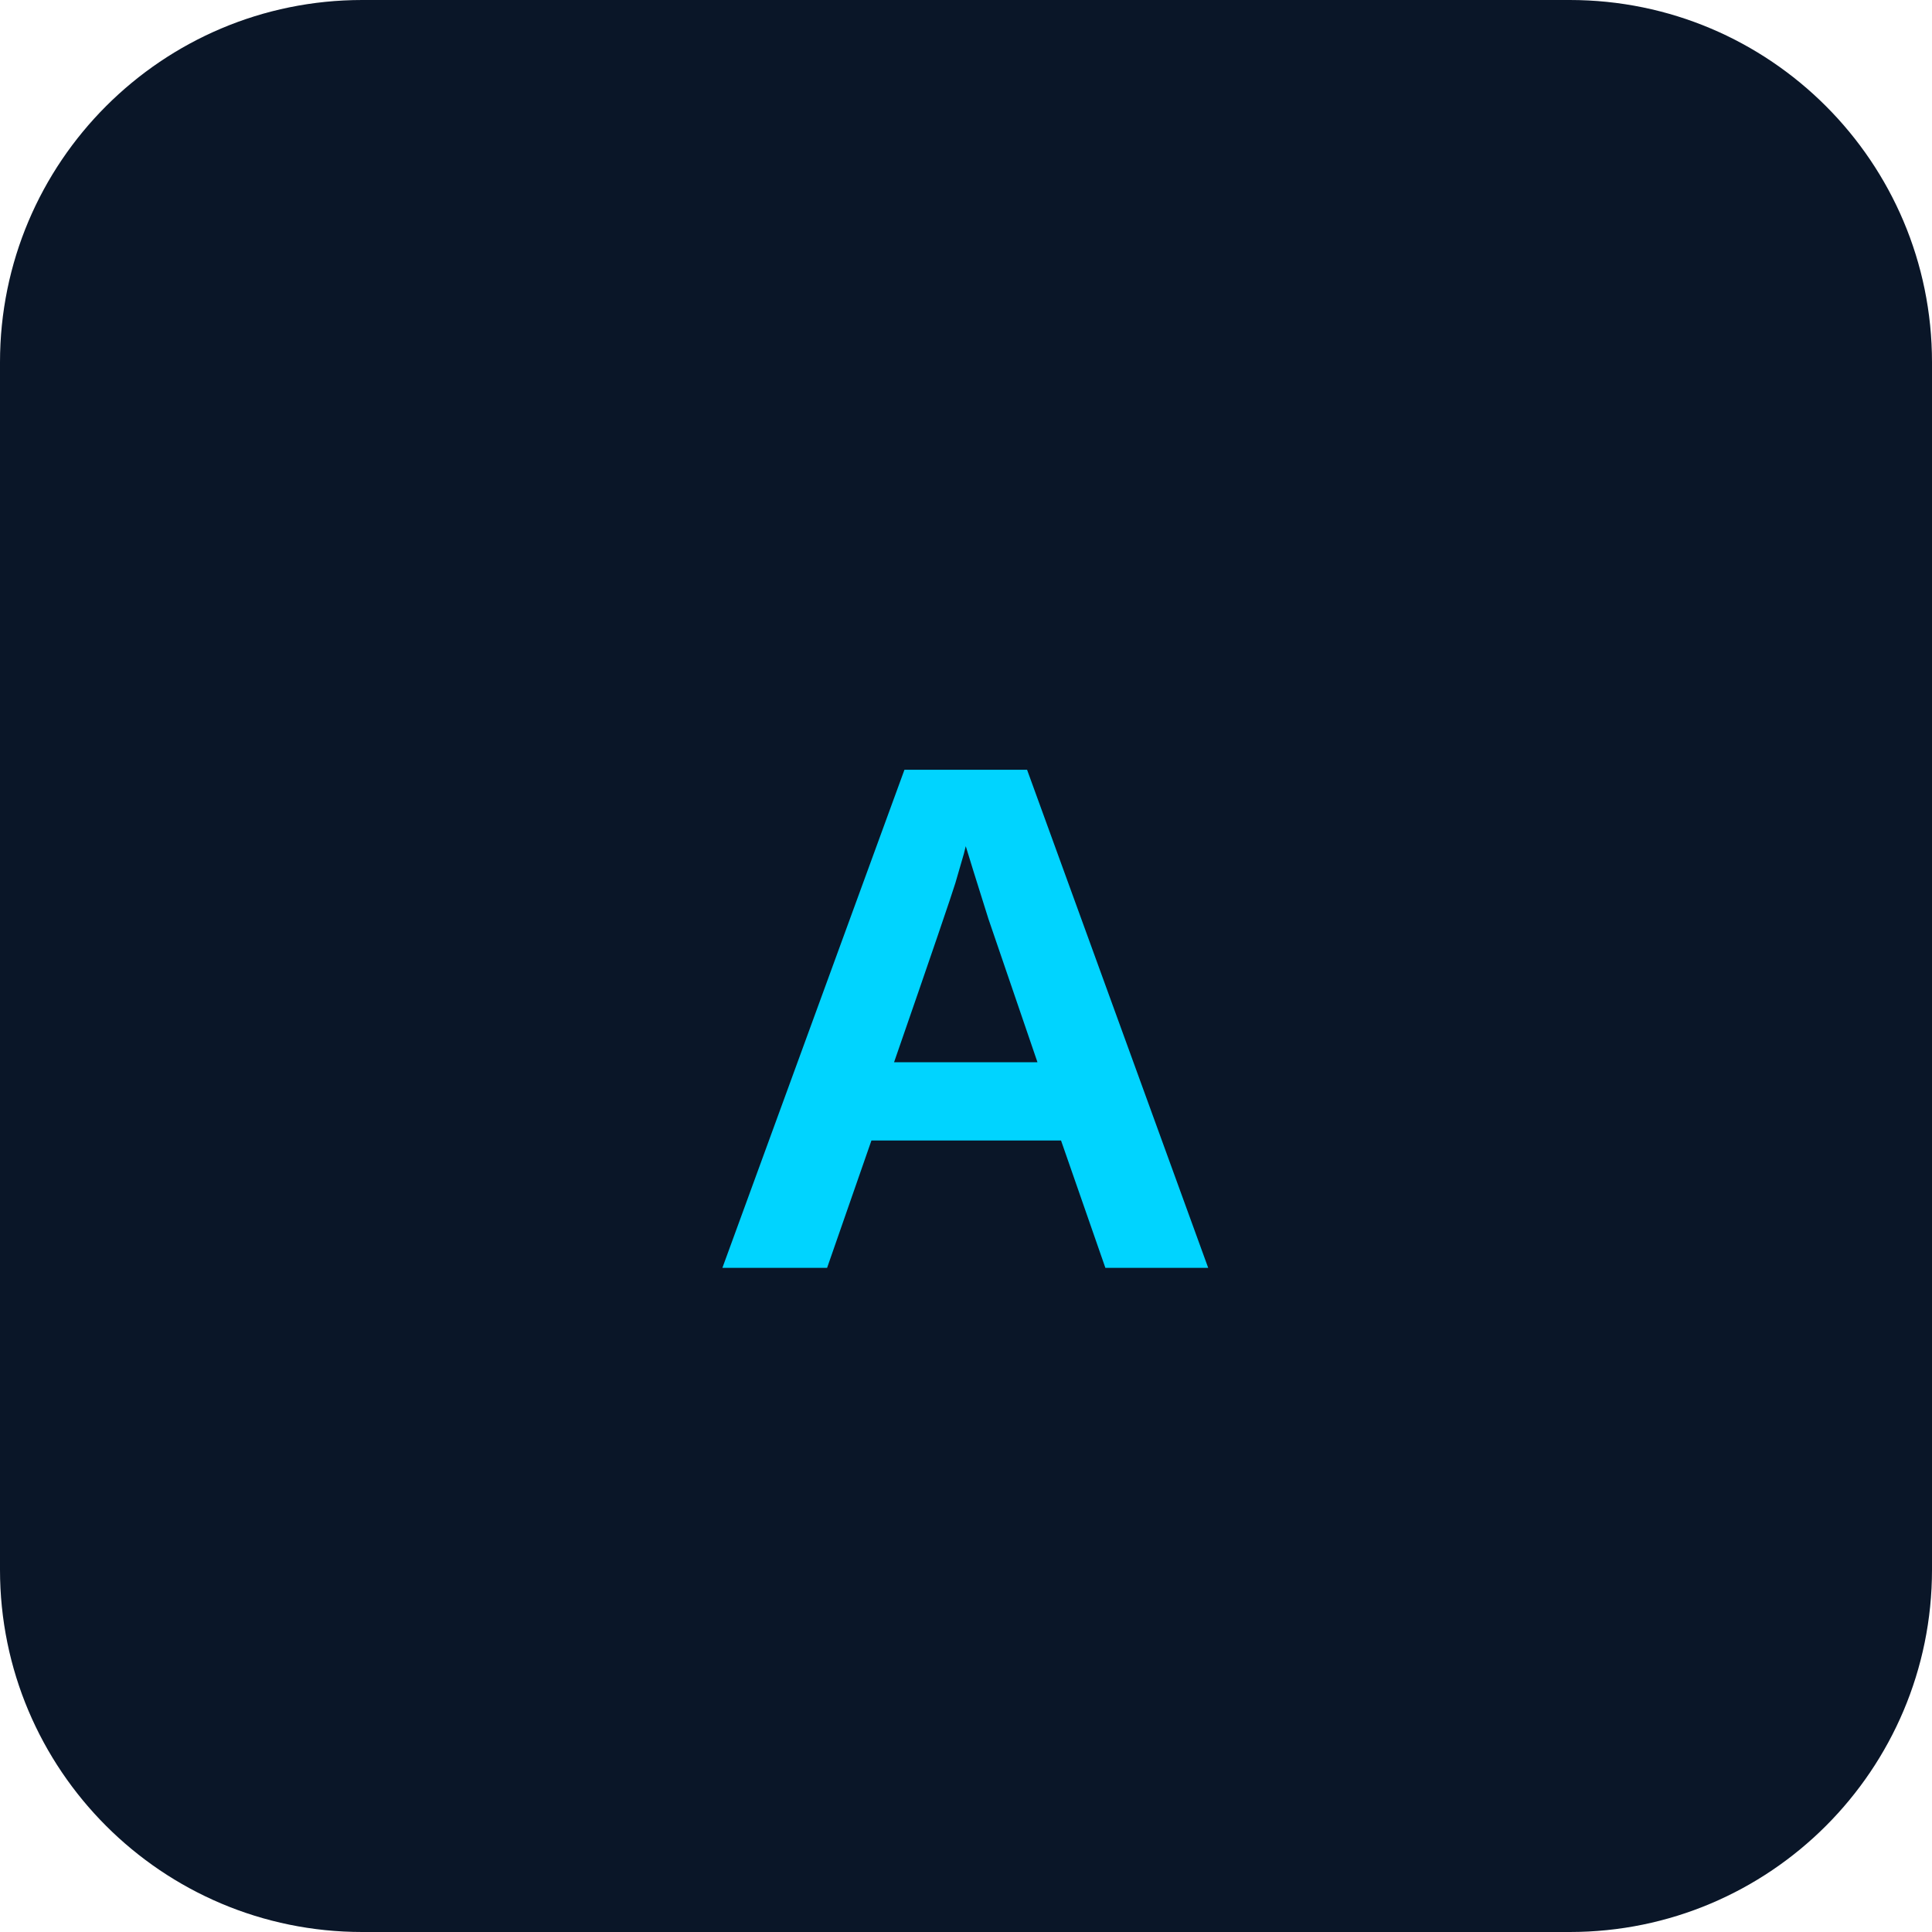
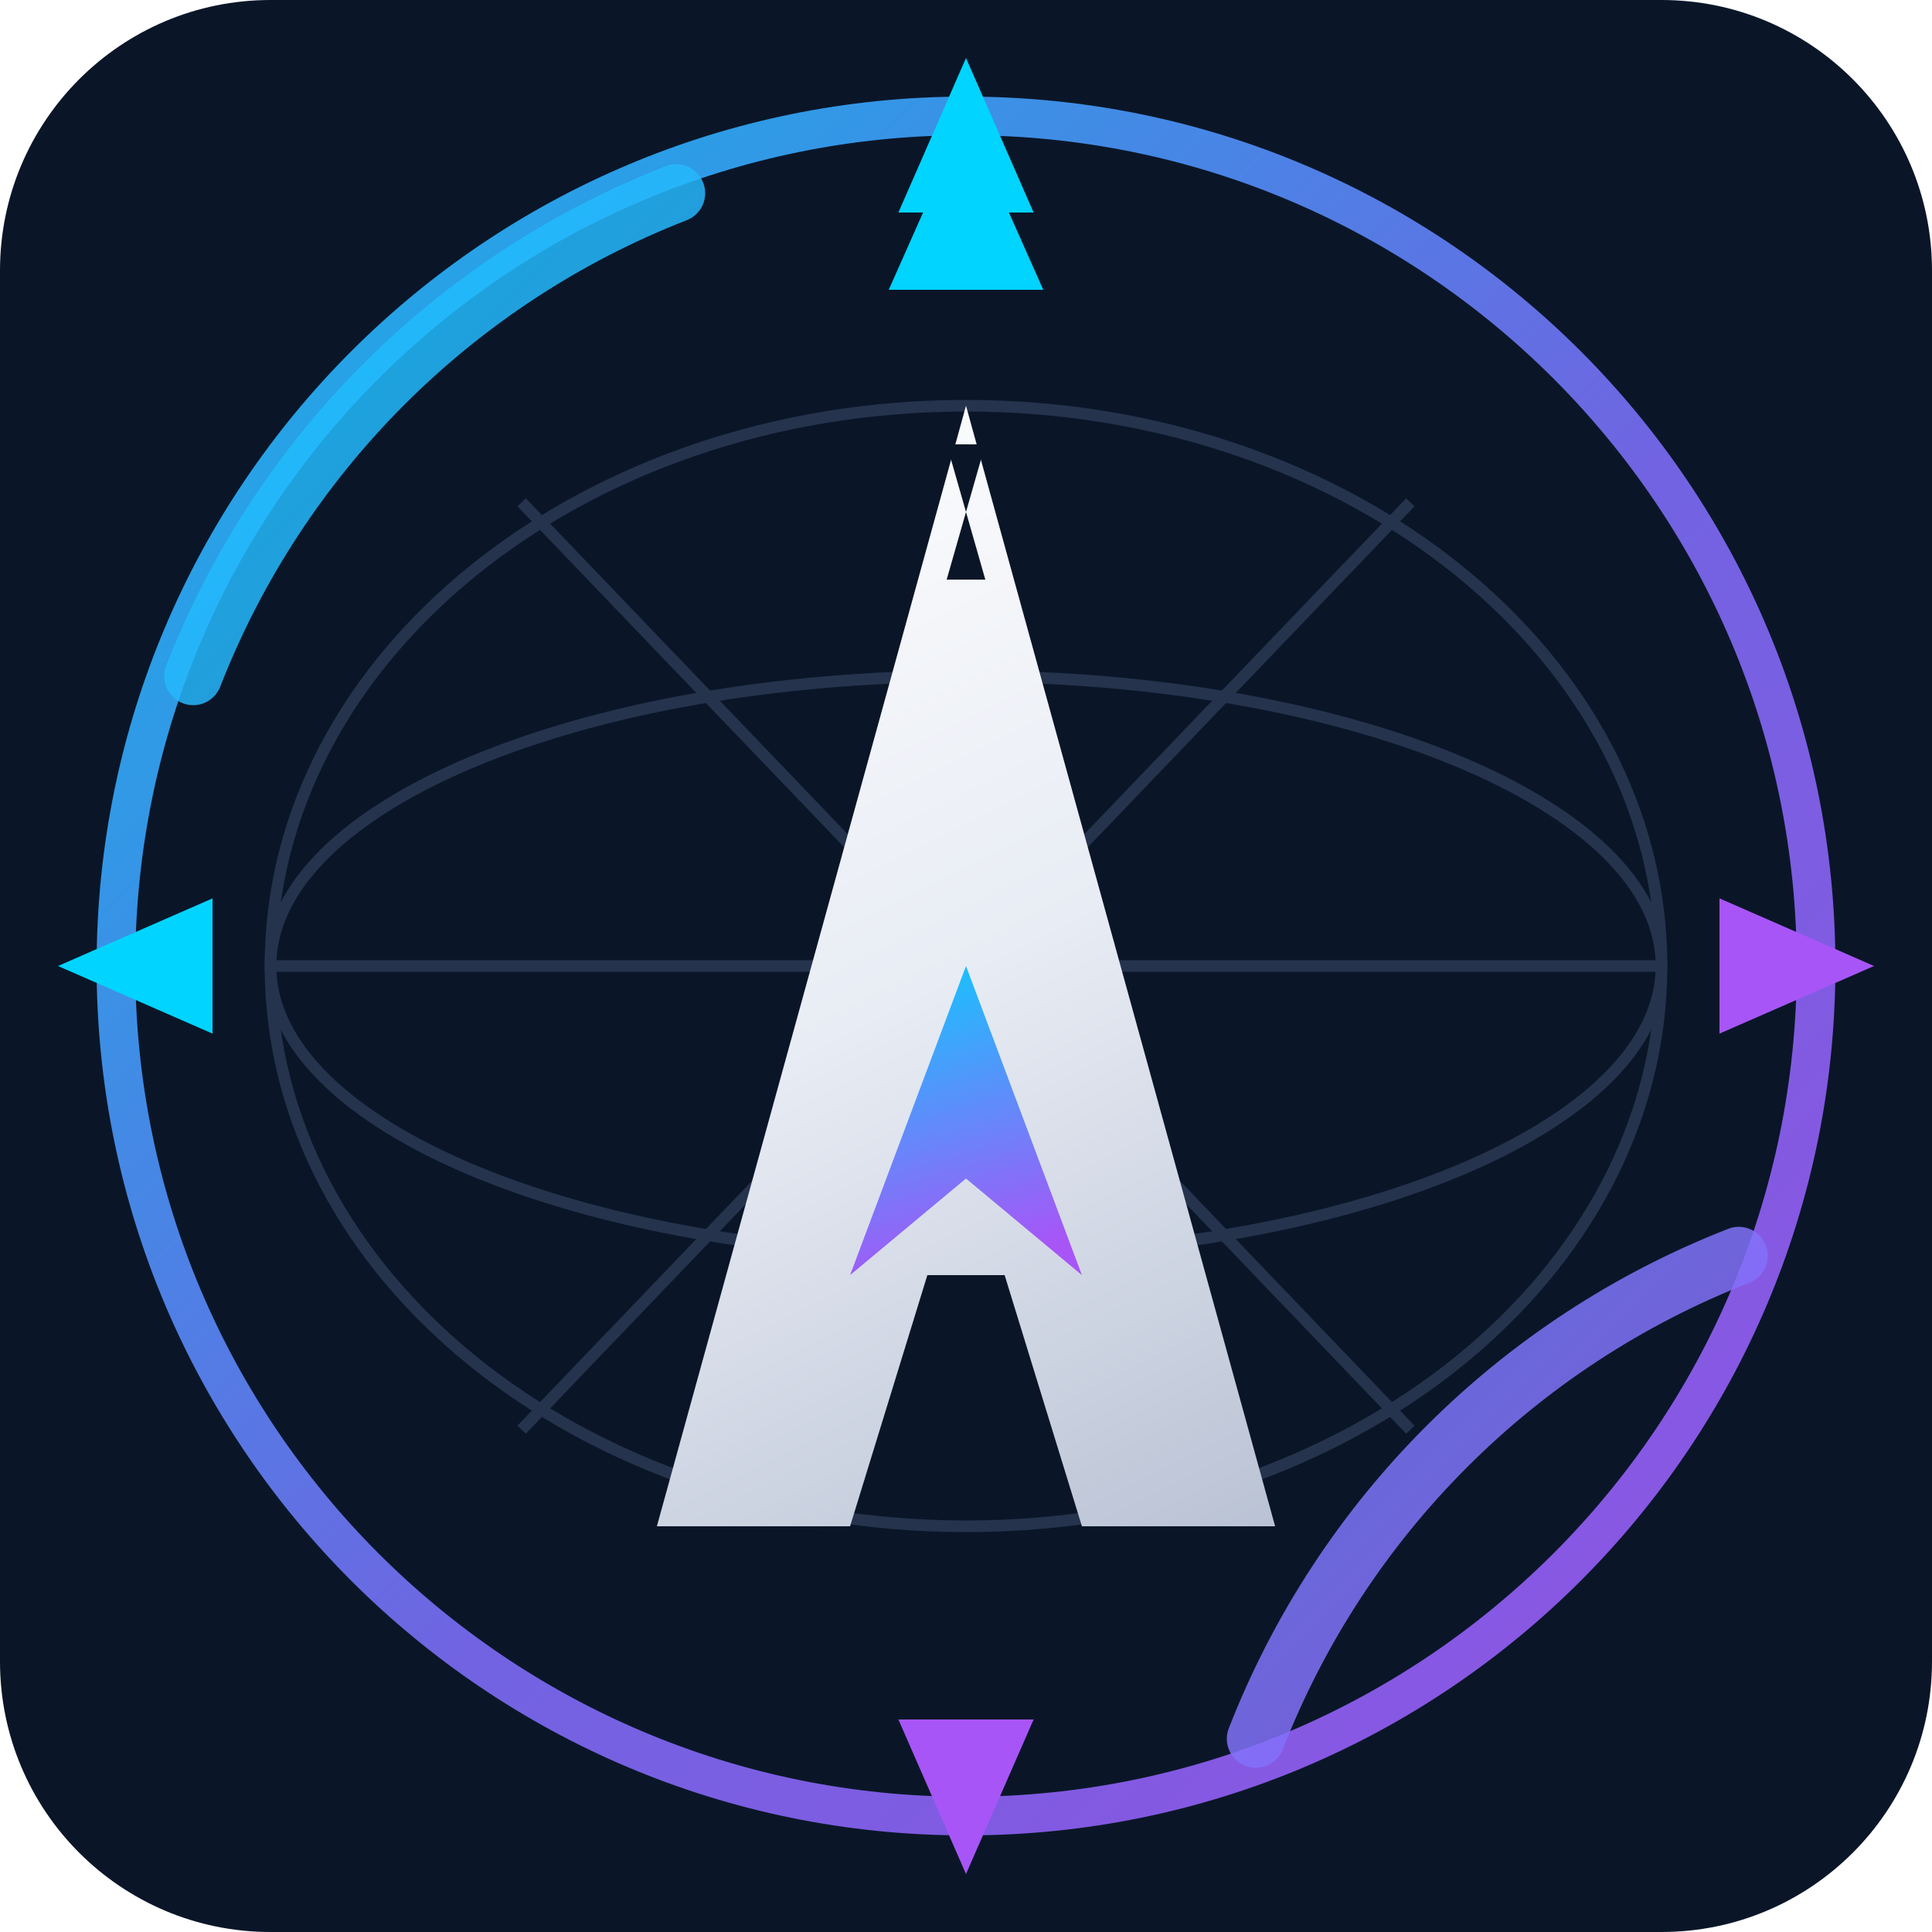
- <svg xmlns="http://www.w3.org/2000/svg" width="32" height="32" viewBox="0 0 32 32" fill="none">
-   <rect width="32" height="32" rx="6" fill="#0A1628" />
-   <text x="16" y="21" text-anchor="middle" fill="#00D4FF" font-family="Arial, sans-serif" font-size="12" font-weight="bold">A</text>
+ <svg xmlns="http://www.w3.org/2000/svg" width="200" height="200" viewBox="0 0 200 200" fill="none">
+   <defs>
+     <linearGradient id="ringGrad" x1="0" y1="0" x2="200" y2="200" gradientUnits="userSpaceOnUse">
+       <stop offset="0" stop-color="#00D4FF" />
+       <stop offset="0.55" stop-color="#7C6CF6" />
+       <stop offset="1" stop-color="#A855F7" />
+     </linearGradient>
+     <linearGradient id="metalGrad" x1="70" y1="40" x2="130" y2="160" gradientUnits="userSpaceOnUse">
+       <stop offset="0" stop-color="#FFFFFF" />
+       <stop offset="0.5" stop-color="#E8ECF4" />
+       <stop offset="1" stop-color="#B9C2D4" />
+     </linearGradient>
+     <linearGradient id="chevGrad" x1="95" y1="95" x2="105" y2="130" gradientUnits="userSpaceOnUse">
+       <stop offset="0" stop-color="#00D4FF" />
+       <stop offset="1" stop-color="#A855F7" />
+     </linearGradient>
+     <linearGradient id="arcGrad" x1="0" y1="0" x2="200" y2="200" gradientUnits="userSpaceOnUse">
+       <stop offset="0" stop-color="#00D4FF" />
+       <stop offset="1" stop-color="#A855F7" />
+     </linearGradient>
+   </defs>
+   <rect width="200" height="200" rx="28" fill="#0A1628" />
+   <circle cx="100" cy="100" r="88" stroke="url(#ringGrad)" stroke-width="4" opacity="0.9" />
+   <g stroke="#3B4A6B" stroke-width="1.2" opacity="0.55">
+     <ellipse cx="100" cy="100" rx="72" ry="30" />
+     <ellipse cx="100" cy="100" rx="72" ry="58" />
+     <line x1="28" y1="100" x2="172" y2="100" />
+     <line x1="54" y1="52" x2="146" y2="148" />
+     <line x1="146" y1="52" x2="54" y2="148" />
+   </g>
+   <g>
+     <path d="M100 6 L107 22 L93 22 Z" fill="#00D4FF" />
+     <path d="M6 100 L22 93 L22 107 Z" fill="#00D4FF" />
+     <path d="M194 100 L178 93 L178 107 Z" fill="#A855F7" />
+     <path d="M100 194 L107 178 L93 178 Z" fill="#A855F7" />
+   </g>
+   <path d="M20 70 A 88 88 0 0 1 70 20" stroke="url(#arcGrad)" stroke-width="6" stroke-linecap="round" opacity="0.85" />
+   <path d="M130 180 A 88 88 0 0 1 180 130" stroke="url(#arcGrad)" stroke-width="6" stroke-linecap="round" opacity="0.85" />
+   <path d="M100 12 L108 30 L92 30 Z" fill="#00D4FF" />
+   <path d="M100 42 L132 158 L112 158 L104 132 L96 132 L88 158 L68 158 Z" fill="url(#metalGrad)" />
+   <path d="M93 116 L107 116 L112 128 L88 128 Z" fill="url(#metalGrad)" opacity="0.92" />
+   <path d="M98 46 L102 46 L98 60 L102 60 Z" fill="#0A1628" />
+   <path d="M100 46 L100 60 L104 60 L104 46 Z" fill="#0A1628" opacity="0" />
+   <path d="M100 100 L112 132 L100 122 L88 132 Z" fill="url(#chevGrad)" />
</svg>
